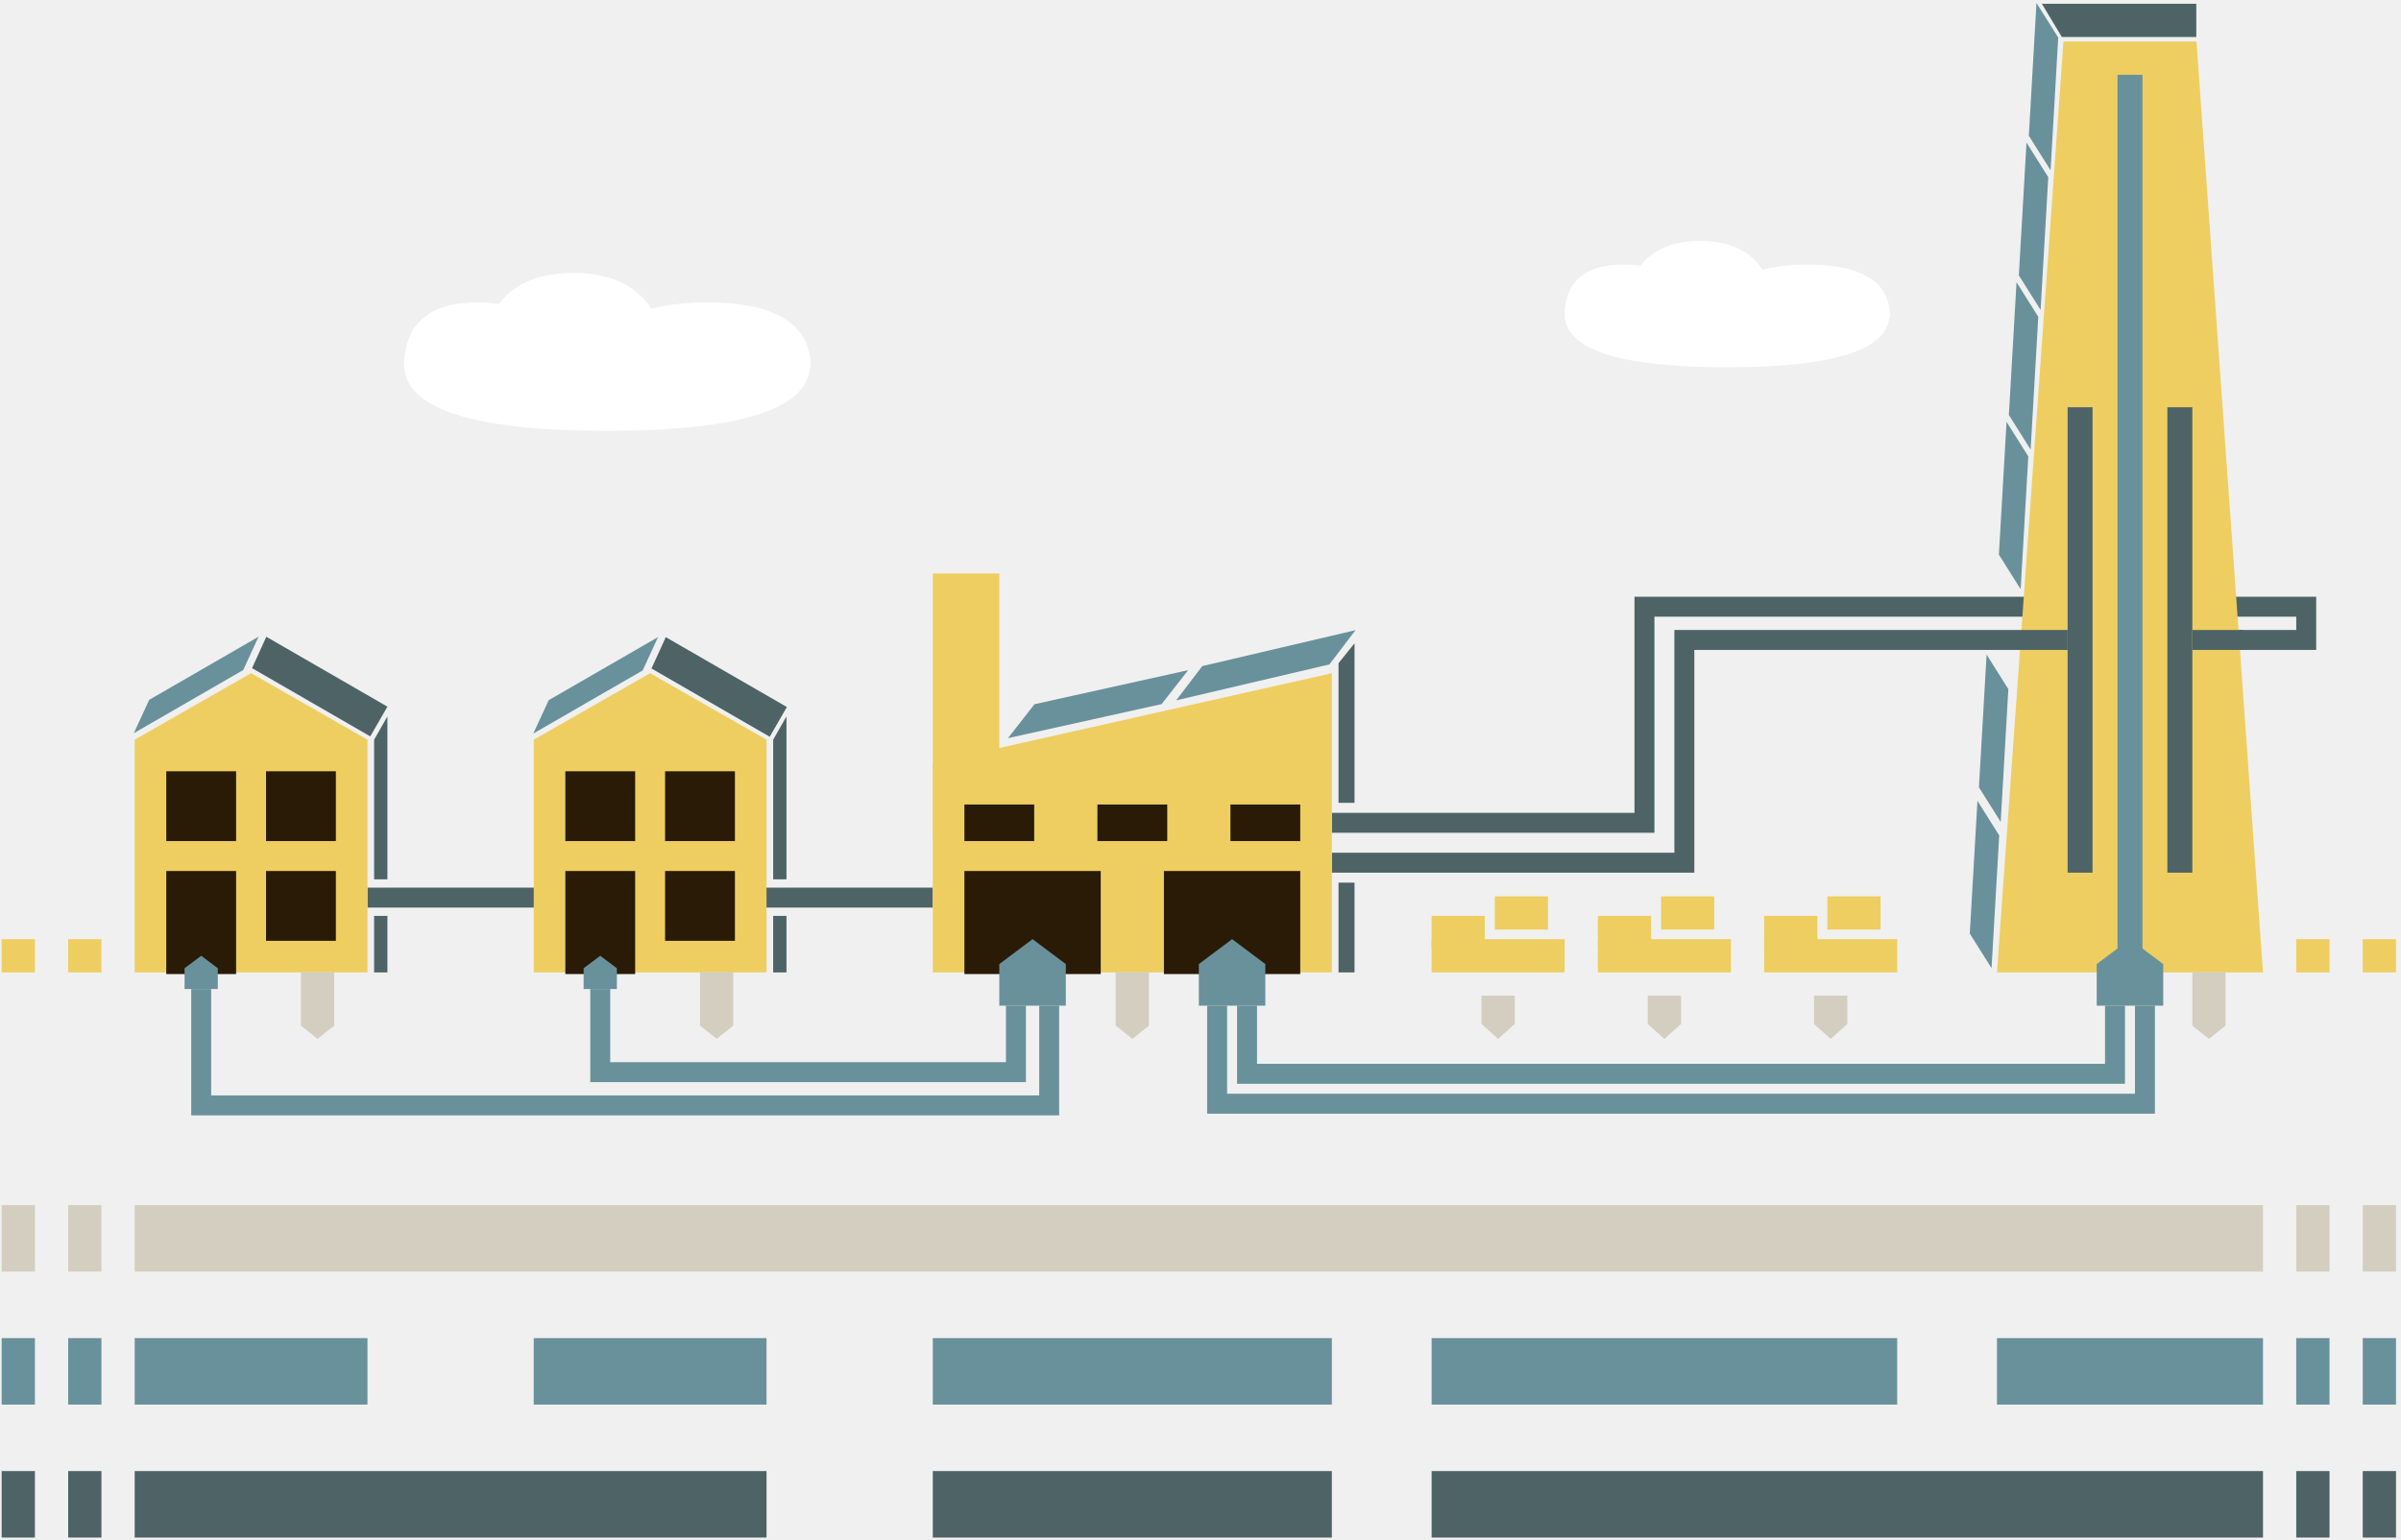
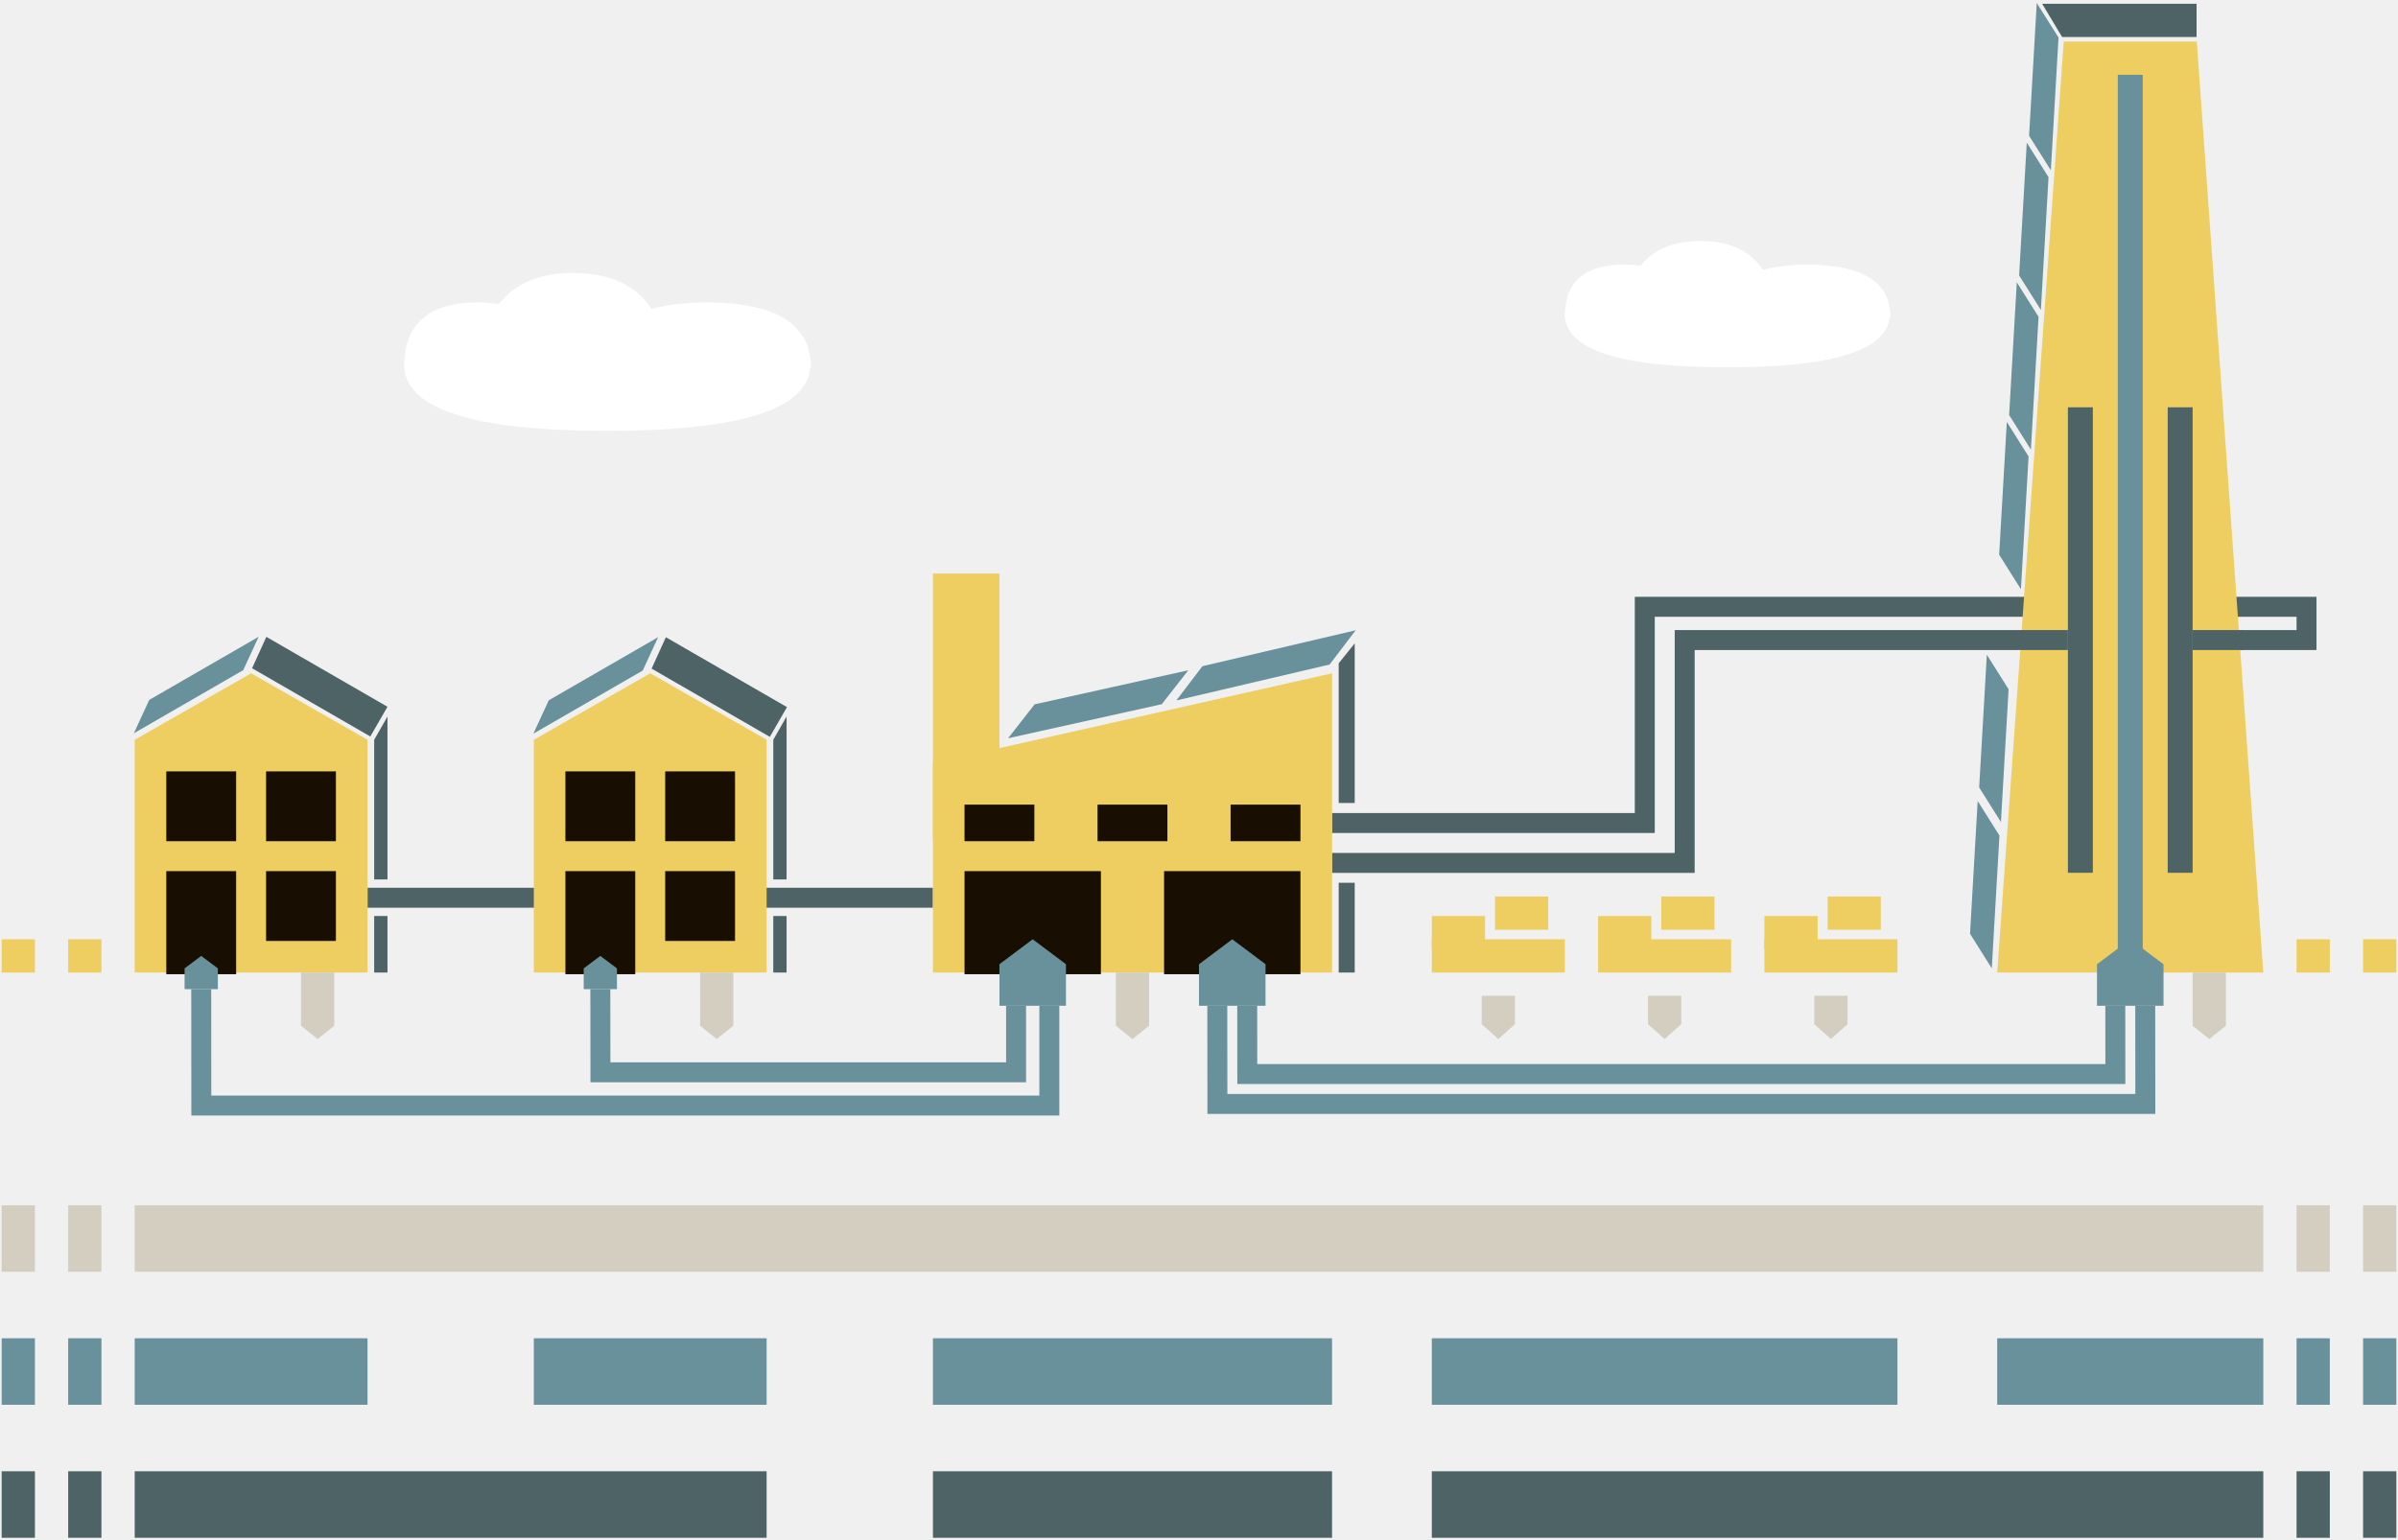
- <svg xmlns="http://www.w3.org/2000/svg" host="65bd71144e" version="1.1" width="722px" height="463px" viewBox="-0.5 -0.5 722 463" content="&lt;mxfile&gt;&lt;diagram id=&quot;NhqJ_ardOWNHqCwG6pmV&quot; name=&quot;Page-1&quot;&gt;7Z1Lc9s4EoB/jY9m4f04jh1PdqpmqlKVw84cGYuxtZFFlUwn9vz6bUoERQKQDFrgw5JzSFngQ+LXje5GNwBe0OuH58/rdHX/Vz7LFhcEzZ4v6KcLQihB8H/Z8LJtwIxtG+7W89m2Ce0avs7/zarzTOvTfJY9Vm3bpiLPF8V81W68zZfL7LZotaXrdf6rfdr3fDFrNazSu8xp+HqbLtzW/85nxf22VSG0a/9PNr+7r76Z8+rAt/T2x906f1pWX3cBKH7DV0hsDz+k5lbV+Y/36Sz/1WiiNxf0ep3nxfavh+frbFGSbVP7fc/R+mevs2URcgGrrngsXsyjZzMgUX3M18V9fpcv08XNrvVq83xZeQcEn3bn/JnnK2jE0Pi/rCheKrGmT0UOTffFw6I6mj3Pi7+ry8u//yn/TgivPn56bhz79GI+LIv1y9/ND9vLJDefd9dtPpkLH4t1/qMWo6hbrvNFvt48M2U3ggqxuXL2W6k+0LzMl9m25ff5YlHdy+VrAOZP69uKIOWVxqbru6w6jVb6X9JtXFhJ5XOWP2Twm+GEdbZIi/nPth6mlTrf1eftZAp/VGL1i1ip7T1+pounzGilJXNQw9VG3t+/fwHVvt72qpLO1a/7eZF9XaWbh/sFnb0tyu/ApgHy5ub6RuCNjhTwGPkSmi+xQg70iu7jVkVA+Na/Q6x/Zusiez5IsTpKTIetzBCh1edfu04tq6b7Rn/W6HjujI7StUwvwe1eMr1OwtxOIkXsTlJd+iWfw0+p1YIp3FYLRdu32P7Q6qqm+bRuJDhPJGZE8e3/qn1bbqnR9lmd2wLM9KVx2qo84XH/z+eGnfkeyQ/+Sud8jA6eLyk97vy204E/tk+46za1KIN6EpXhFqwAC5X9m5eXXq2y9Ry+Jls327/sGl+3bc+ZiU0O2bpDlo0c7BDhlkywtiVjriFTHkNWNx5lyZCDe8ggITFxwT/NsMAbIzg2S2iN9ZXfvlUas5gvf7TCi52trL/wgOEMMnbG3jSNnSbDGDsh2ppDbZWIZJUYtr6HH7ZKQh08/2irwVwjMaT/taLU9+F/eS8q2dm/MWG5Z3nYv9nnx/Y/Itz/ZM/A8mqWP31bGLfR1qk3xtNeHxPBr9QjdcMOuY6FeBxLDL9iVDCE60O6fEoXfyxXT0VkiMZRy56AeoYc2Ec0xpjDjDzPcaynxhvqcfw69k5WoO0NypZF+i1bXNXZJQutJZkq5eTxIfWRCMC1BVyEWQ4SAzg5R+DYNi1DEqfnSNxWcR0GnMYAHuAcTw+4o+KBxKOoeECYd3rEKX2dOOtLxwMSOydIPMCq9EY8oBhwgsRtHZdhVgXHIK7Pkrgcj7iJis6LuJ1+G5R4v+E4fZW4d7xpiaFOBUeALaQoy9VN3tzFLRPuiVRkBOAyYJw/OvA6XxkDuMA2cBxKHLMYxPsNDidIXI9NXDmAB8jfx8zDmwqWqWY1KgF7K1hVMcYUKUv9mS/vzI/blqXdg5ebB3t6WBk6ryWIm5WAoaruku/xUF2r7hJb9Wx79LenovWG1L8KiCXenlB1A4vAVGqPro1ahWaKw+KIGCNwqsfo8m8pNDeqxaRTubhLhTpKnc9MbWnW+YxWj1znw9bsLCoOzzMxFeI95x9d5zNV+vPp7MyWwICdXQVklE+LtrbUF3MHNu5phKbOMptM7DHxgAUT1e8QbarE2YjEzzJ/7xAfsGKizjJ/71iVAauCapwIeRftytGi3beE6Xul3YyQjfgGiJDdENjKk1N7OkromJjaszztFEykWZ7EKtBS/krMzvih84+O2Q2v84kiCR4vjDRzls+HtrA76IAjJN1/0B6C8xO7vrmOtIzBnvPtcZ3CV/uOgrP/iHxonLbR9+D0mYIoNPuPtoemaWc+h6TZfyQ9NE1JR8TZ/zSXwXHy8XBiNA3TGdOxW56IBU4Xj4NzGrYzalSKxuQ5DesZtQxHXufpXUYSB+g07GfUQN5eQOsB6l1BG4Vn/5MAQ3jWK3Yi8GQBAyNfJB9jGIrNTU6IJ7cTK4Py7H8B0+A8R9VPMgmeUUvFMsAh9TV0x7j/5UdDT7CzA1DPfF2se+M5jYA+Jk8nYvIB7S1iwtMIQWMCdXq8b0Y57w3oCYagARa0N5zTiEDjTl4aD6e5yQl1d1s7feazN5zTiD+jWs8xcZ5e+GmnP4ft7dOIPqPypGPynEZhM2Z3d/Rz0P5+etG8o5+D8pxGfj5mOsSuFHuyIX1NGsFkGmOjqNnPMXFOY2QUE6dTKx6U5zSGRlF52sXiIXkaWQ41SWy3r1gg6ZhleWxrLhnQT9GBFyyNSprYOj0o6Q5bFb570lTyEUn3uoXhxEgLrZJRYQcEuuXCi1X4s9bv5Ei/mTuggwy4tZwCe3Yg1TIxq3uaDGJsM4C77C4eomKNOct674xlD89aFh2C0EQRJYEgZohQ1N6F/RKrRCkpkcIYayqF2TSxqVgiQVQLRImEoEFLqlzIwF5oyRTTjCNNjRyOY97lnRTdmF/2DF0nGiumCFdKCc7N1jcGOkkUBUZMKKIFPKdymfOEK4GV0IRTgbDQLnPKE1buWqU4lQhLYxOPYx4Q5k6UOZEJ40QzUHatNJft7Z4vdSIZ9ACtmBSgxNJBTkTChaSCISkpSE96TAn0BI4ownAbXL7QJwJx1iUQnhZxwRLNsdKgnYIQZSk5RmA2sFIIYAvQd1Odb2u5hKsZJkhyXp7pMuf2bWIwDwiJ+/ZoWGDLo+nENLWK0SShxIclBgcyDa/GOsdEHINWUEVANRjWQsr2Zi+XhCYCaUE5WDQNohDC7e+gWEwJxTg4R8SwJ3Qo4WOCFQdLDP1DGkEcB73LlgZ9dvju1DHoopZcg+eSQJeYGUyGOk24zyO1JqskTJWBBkWcUaGRJ5ZgLIEwA2J8ITGRtes7DnqXodm0oFOWgJJLwE55CcR6j8ElCAWDSxMQ22mutfTYWUoTsLCV5zNP3rImEnwfOE5BJRGc4ijIu4zRpoVc4QRCL84EQhDtMsod4pxqxfFmmTerzWhbz+FKyZgQSBEhzUbNTejCug2NAb3DOAUgpYtFtsjv1unDRftNSK1jR7wNae9QWpf2G+JjBArNkZKWgOkYyzix5oll0qBTJcw1Y0wmCHskmpgxy1FC5B1CwlGFiJElNiUSOYLghMnO799m0zcFTSZR+lzIewY+xNUSV9uFmQXjA4mrQ/z1Ia6NuNo5ozrPPZC8OoRuH/LayMvKlUp38NOnvDrEfR/yKuWFnU10fbsF9SmyDu8u+xDZRmTW5rJs2C7WITPe6Z1ohzdX2Y66tpJwN9AaYPKxxDCqats2CM89STMPeiYSFmWE1YH9tPpKOWwdoa9QhhNEOFEwnJZacOs1wBTGXJppjISCLoN8vkomlGqh4TgMyQnx7CWuEgJnMEJhNM1RlCxdh0LIxMRMg6vUUcWsccIUK5ejSSIlaWe34TgcVVQqpGm5D4AnhBxDzCEvXolvSUe2o8wkrGrhuCaUJaae0zKiMdIboq83eoYyD80t9cpcu2laP3MzMfY45h2C8ogRg2hQH2OCeFk9NIsu6/fU0wT7QgZvmY2RBMWo8or3EjVMMS9rTX4qc7LgKXb/3Fp+v/lZMYrTGL0zYVpWTBvcLbH4Cvz99irZIVHeiycJHXtGFYPJN9djT48n8TCPUdOTHeYSn4zrtoHXc+gOA8cx/LYkZ6jhRI6o4R2qAyej4TbwQTV8Gss8e931yoPTO90oxpyunt/6N4ldrwbleXrLPJ1drwbl2WUmfcylG5RR6JhMUYR4OZcvEHzUvYOVvYzDHbp4V9zFSFyHvKVueEX2TKR1EB/g2Z73US5D8I1C+tLlkHeBvTOknI6MNCDgfW9Ix9bSgd+hFtniHqnOY1rcsdaDTgH8cK4OPq7zvGgc+wyw7v/KZ1l5xv8B&lt;/diagram&gt;&lt;/mxfile&gt;" style="background-color: rgb(42, 27, 6);">
+ <svg xmlns="http://www.w3.org/2000/svg" host="65bd71144e" version="1.1" width="721px" height="463px" viewBox="-0.5 -0.5 721 463" content="&lt;mxfile&gt;&lt;diagram id=&quot;NhqJ_ardOWNHqCwG6pmV&quot; name=&quot;Page-1&quot;&gt;7Z1Lc9s4EoB/jY9m4f04rh1Pdqt2qlI1h505MhFjayKLKplO7Pn12xQJigQgGYzAh6XkkLLAh8SvG92NbgC8orePLx+36ebh93yRra4IWrxc0Q9XhHDJ4f+y4bVqoAhVDffb5aJqajX8sfwnqxqxaX1eLrKnuq1qKvJ8VSw33cYv+XqdfSk6bel2m//onvY1Xy06DZv0PnMa/viSrtzW/y0XxUPVqsxTlO3/zpb3D/U3c14f+Jx++Xa/zZ/X9dddEYoV+opIdfgxNbeqz396SBf5j1YTvbuit9s8L6q/Hl9us1VJtkvttwNHm5+9zdZFyAWsvuKpeDWPni2ARP0x3xYP+X2+Tld3+9ab3fNl5R0QfNqf898830Ajhsa/s6J4rcWaPhc5ND0Uj6v6aPayLP6sLy///qv8OyG8/vjhpXXsw6v5sC62r3+2P1SXSW4+76/bfTIXPhXb/FsjRtG03OarfLt7ZsruBBVid+XiX6X6QPM6X2dVy2/L1aq+l8vXAMyft19qgrRW/iLd3mf1aZRVbSXd1oW1VD5m+WMGvxlO2GartFh+7+phWqvzfXPeXqbwRy1Wv4iVqu7xPV09Z0YrLZmDGm528v769ROo9m3Vq0o6Nz8elkX2xybdPdwP6OxdUX4FNi2Qd3e3dwLvdKSAx8jX0HwNPcCBXtN9qlQEhG/9O8b6e7YtspejFOujxHTY2gyBHao+/9h3alk3PbT6s0anc2d0kq5legnu9pL5dRLmdhIpYneS+tJP+RJ+SqMWTOGuWijavUX1Q+ur2ubTupHgPJGYEcWr/1X3ttxSo+pZndsCzPS1ddqmPOHp8M/nhp35ntrbHvqVzvkYHT1fUnra+V2nA39UT7jvNo0og3oSleEWrAALlf2Tl5febLLtEr4m27bbP+0b37ZtL5mJTY7ZumOWjRztEOGWTLCuJWOuIVMeQ9Y0nmTJkIN7zCAhMXHBX+2wwBsjODZLaI31jd++1RqzWq6/dcKLva1svvCI4QwydsbetI2dJuMYOyG6mkNtlYhklRi2vocft0pCHT3/ZKvBXCMxpv+1otT34X/5ICrZ278xYblnedy/2efH9j8i3P9kL8DyZpE/f14Zt9HVqZ+Mp70+JoJfocSKkJHrWIjHscTwK0YFQ7g+puvndPWf9ea5iAzROGo5EFDPkAP7iMYYc5iR5yWO9dR0Qz2O38beywp0vUHZsko/Z6ubJrtkobUkU6ecPD6kORIBuLaAizDLQWIAJ5cIHNumZUzi9BKJ2yquw4DTGMADnOP5AXdUPJB4FBUPCPPOjzilbxNnQ+l4QGLnDIkHWJXBiAcUA86QuK3jMsyq4BjE9UUSl9MRN1HRZRG302+jEh82HKdvEveONy0xNKngCLCFFGW5us2bu7hlwj2RiowAXAaM8ycH3uQrYwAX2AaOQ4ljFoP4sMHhDInrqYkrB/AI+fuYeXhTwTLVrFYl4GAFqy7GmCJlqT/L9b35cVVZ2j14vXuw58eNofNWgrhdCRir6i75AQ/Vt+ousVXPtkd/BypaP5H6VwGxxM8nVN3AIjCVOqBro1ahmeKwOCLGCJzqKbr8zxSaW9Vi0qtc3KdCHaXOZ6a2tOt8RqsnrvNha3YWFcfnmZgK8YHzT67zmSr95XR2ZktgxM6uAjLK50VbW+qLuQMbDzRCUxeZTSb2mHjEgokadog2V+JsQuIXmb93iI9YMVEXmb93rMqIVUE1TYS8j3blZNHuz4TpB6XdjpCN+EaIkN0Q2MqTU3s6SuiYmNqzPO0UTKRZnsQq0FL+RszO+LHzT47ZDa/LiSIJni6MNHOWL4e2sDvoiCMkPXzQHoLzA7u9u420jMGe8+1xncJX+46Cc/iIfGycttH34PSZgig0h4+2x6ZpZz7HpDl8JD02TUknxDn8NJfRcfLpcGI0D9MZ07FbnogFThePg3MetjNqVIqm5DkP6xm1DEfe5uldRhIH6DzsZ9RA3l5A6wHqXUEbhefwkwBDeDYrdiLwZAEDI18kH2MYis1NzogntxMro/IcfgHT6Dwn1U8yC55RS8UywCENNXTHePjlR2NPsLMDUM98XawH4zmPgD4mTydi8gEdLGLC8whBYwJ1erxvRjkfDOgZhqABFnQwnPOIQONOXpoOp7nJGXV3Wzt95nMwnPOIP6Nazylxnl/4aac/x+3t84g+o/KkU/KcR2EzZnd39HPU/n5+0byjn6PynEd+PmY6xK4Ue7IhQ00awWQeY6Oo2c8pcc5jZBQTp1MrHpXnPIZGUXnaxeIxeRpZjjVJbL+vWCDpmGV5bGsuGdFP0ZEXLE1Kmtg6PSrpHlsVvnvSVPIJSQ+6heHMSAutkklhBwS65cKLTfizNu/kSD+bO6CjDLi1nAJ7diDVMjGre9oMYmwzgPvsLh6iYq05y/rgjGUPz0YWPYLQRBElgSBmiFDU3YX9GqtEKSmRwhhrKoXZNLGtWCJBVAtEiYSgQUuqXMjAXmjJFNOMI02NHE5j3uedFP2YXw8MXScaK6YIV0oJzs3WNwY6SRQFRkwoogU8p3KZ84QrgZXQhFOBsNAuc8oTVu5apTiVCEtjE09jHhDmzpQ5kQnjRDNQdq00l93tnq91Ihn0AK2YFKDE0kFORMKFpIIhKSlIT3pMCfQEjijCcBtcvtAnAnHWJxCeF3HBEs2x0qCdghBlKTlGYDawUghgC9B3U53varmEqxkmSHJenuky5/ZtYjAPCImH9mhYYMuj6cQ0dYrRJKHEhyUGBzIPr8Z6x0Qcg1ZQRUA1GNZCyu5mL9eEJgJpQTlYNA2iEMLt76BYTAnFODhHxLAndCjhY4IVB0sM/UMaQZwGvc+WBkN2+P7UMeiillyD55JAl5gZTIY6TbjPI3UmqyRMlYEGRZxRoZEnlmAsgTADYnwhMZGN6zsNep+h2bygU5aAkkvATnkJxHqPwTUIBYNLExDbaa619NhZShOwsLXnM0/esSYSfB84TkElEZziKMj7jNHmhVzhBEIvzgRCEO0yyh3inGrF8W6ZN2vMaFfP4UrJmBBIESHNRs1t6MK6DY0Bvcc4BSClq1W2yu+36eNV901InWMnvA3p4FBal/Yb4mMECs2RkpaA6RTLOLHmiWXSoFMlzDVjTCYIeySamDHLSULkPULCSYWIkSU2JRI5geCEyc4f3mbTNwVNJlH6XMh7Bn6JqyOurgszC8ZHEleP+OuXuHbi6uaMmjz3SPLqEbr9ktdOXlauVLqDnyHl1SPu+yWvUl7Y2UTXt1vQkCLr8e6yXyLbiczaXJaN28V6ZMZ7vRPt+OYq1airkoS76fEIk48lhlFV17ZBeO5JmnnQM5GwKCOsHuzn1VfKYesEfYUynCDCiYLhtNSCW68BpjDm0kxjJBR0GeTzVTKhVAsNx2FITohnL3GVEDiDEQqjaY6iZOl6FEJmJmYaXKWOKmaNE6ZYuRxNEilJN7sNx+GoolIhTct9ADwh5BRiDnnxSnxLOrEdZSZh1QjHNaEsMfWcjhGNkd4QQ73RM5R5aG5pUObaTdP6mZuJsacx7xGUR4wYRIv6FBPEy+qhWXTZvKeeJtgXMnjLbIwkKEaVV7yXqGGOeVlr8lOZkwVPsf/n1vKHzc+KSZzG5J0J07Ji2uJuicVX4B+2V8keifJBPEno2DOqGEy+uRl7ejyJh3mMmp7sMZf4bFy3DbyZQ3ccOI7htyW5QA0nckIN71EdOBsNt4GPquHzWOY56K5XHpze6UYx5nQN/Na/Wex6NSrP81vm6ex6NSrPPjPpYy7doIxCx2SKIsTLuXyB4KPuHazsZRzu0MW74i5G4jrkLXXvTJGZedNFk1TZF1jG0OWQd4G9M6ScTow0IOB9b0in1tKR36E2J4vL6ZQWd6r1oHMAP56rg4/bPC9axz4CrIff80VWnvF/&lt;/diagram&gt;&lt;/mxfile&gt;" style="background-color: rgb(24, 15, 2);">
  <defs />
  <g>
    <path d="M 110 269.5 L 280 269.5" fill="none" stroke="#4e6366" stroke-width="6" stroke-miterlimit="10" pointer-events="stroke" />
    <path d="M 160 202 L 230 202 L 230 272 L 195 292 L 160 272 Z" fill="#eece61" stroke="none" transform="rotate(-180,195,247)" pointer-events="all" />
-     <path d="M 400 247 L 494 247 L 494 182 L 693 182 L 693 192 L 658.75 192" fill="none" stroke="#4e6366" stroke-width="6" stroke-miterlimit="10" pointer-events="stroke" />
+     <path d="M 400 247.03 L 494.03 247.03 L 494.03 182 L 693 182 L 693 192 L 658.75 192" fill="none" stroke="#4e6366" stroke-width="6" stroke-miterlimit="10" pointer-events="stroke" />
    <path d="M 600 292 L 620 12 L 660 12 L 680 292 Z" fill="#eece61" stroke="none" pointer-events="all" />
-     <path d="M 374.5 302 L 374.5 322.5 L 635.5 322.5 L 635.5 302 M 644.5 302 L 644.5 331.5 L 365.5 331.5 L 365.5 302 M 644.5 302" fill="none" stroke="#69919b" stroke-width="6" stroke-miterlimit="1.42" pointer-events="all" />
-     <path d="M 400 259 L 506 259 L 506 192 L 621.25 192" fill="none" stroke="#4e6366" stroke-width="6" stroke-miterlimit="10" pointer-events="stroke" />
+     <path d="M 374.5 301.99 L 374.52 322.53 L 635.52 322.53 L 635.5 302.01 M 644.5 301.99 L 644.53 331.53 L 365.53 331.53 L 365.5 302.01 M 644.5 301.99" fill="none" stroke="#69919b" stroke-width="6" stroke-miterlimit="1.42" pointer-events="all" />
+     <path d="M 400 259.03 L 506.03 259.03 L 506.03 192 L 621.25 192" fill="none" stroke="#4e6366" stroke-width="6" stroke-miterlimit="10" pointer-events="stroke" />
    <rect x="280" y="172" width="20" height="80" fill="#eece61" stroke="none" pointer-events="all" />
    <rect x="282" y="174" width="16" height="76" fill="#eece61" stroke="none" pointer-events="all" />
    <path d="M 280 292 L 280 229 L 400 202 L 400 292 Z" fill="#eece61" stroke="none" pointer-events="all" />
    <path d="M 40 202 L 110 202 L 110 272 L 75 292 L 40 272 Z" fill="#eece61" stroke="none" transform="rotate(-180,75,247)" pointer-events="all" />
-     <rect x="50" y="232" width="20" height="20" fill="#2a1b06" stroke="#2a1b06" pointer-events="all" />
-     <rect x="80" y="232" width="20" height="20" fill="#2a1b06" stroke="#2a1b06" pointer-events="all" />
-     <rect x="50" y="262" width="20" height="30" fill="#2a1b06" stroke="#2a1b06" pointer-events="all" />
-     <rect x="80" y="262" width="20" height="20" fill="#2a1b06" stroke="#2a1b06" pointer-events="all" />
-     <rect x="290" y="262" width="40" height="30" fill="#2a1b06" stroke="#2a1b06" pointer-events="all" />
-     <rect x="350" y="262" width="40" height="30" fill="#2a1b06" stroke="#2a1b06" pointer-events="all" />
-     <rect x="290" y="242" width="20" height="10" fill="#2a1b06" stroke="#2a1b06" pointer-events="all" />
-     <rect x="330" y="242" width="20" height="10" fill="#2a1b06" stroke="#2a1b06" pointer-events="all" />
-     <rect x="370" y="242" width="20" height="10" fill="#2a1b06" stroke="#2a1b06" pointer-events="all" />
+     <rect x="50" y="232" width="20" height="20" fill="#180f02" stroke="#180f02" pointer-events="all" />
+     <rect x="80" y="232" width="20" height="20" fill="#180f02" stroke="#180f02" pointer-events="all" />
+     <rect x="50" y="262" width="20" height="30" fill="#180f02" stroke="#180f02" pointer-events="all" />
+     <rect x="80" y="262" width="20" height="20" fill="#180f02" stroke="#180f02" pointer-events="all" />
+     <rect x="290" y="262" width="40" height="30" fill="#180f02" stroke="#180f02" pointer-events="all" />
+     <rect x="350" y="262" width="40" height="30" fill="#180f02" stroke="#180f02" pointer-events="all" />
+     <rect x="290" y="242" width="20" height="10" fill="#180f02" stroke="#180f02" pointer-events="all" />
+     <rect x="330" y="242" width="20" height="10" fill="#180f02" stroke="#180f02" pointer-events="all" />
+     <rect x="370" y="242" width="20" height="10" fill="#180f02" stroke="#180f02" pointer-events="all" />
    <rect x="636.25" y="22" width="7.5" height="270" fill="#69919b" stroke="none" pointer-events="all" />
    <rect x="621.25" y="122" width="7.5" height="140" fill="#4e6366" stroke="none" pointer-events="all" />
    <rect x="651.25" y="122" width="7.5" height="140" fill="#4e6366" stroke="none" pointer-events="all" />
    <path d="M 658.75 192 L 674 192" fill="none" stroke="#4e6366" stroke-width="6" stroke-miterlimit="10" pointer-events="stroke" />
    <path d="M 300 282 L 320 282 L 320 294.5 L 310 302 L 300 294.5 Z" fill="#69919b" stroke="none" transform="rotate(-180,310,292)" pointer-events="all" />
-     <path d="M 60 297 L 60 332 L 315 332 L 315 302" fill="none" stroke="#69919b" stroke-width="6" stroke-miterlimit="10" pointer-events="stroke" />
+     <path d="M 60 297 L 60.03 332 L 315 332 L 315 302" fill="none" stroke="#69919b" stroke-width="6" stroke-miterlimit="10" pointer-events="stroke" />
    <path d="M 360 282 L 380 282 L 380 294.5 L 370 302 L 360 294.5 Z" fill="#69919b" stroke="none" transform="rotate(-180,370,292)" pointer-events="all" />
    <path d="M 55 287 L 65 287 L 65 293.25 L 60 297 L 55 293.25 Z" fill="#69919b" stroke="none" transform="rotate(-180,60,292)" pointer-events="all" />
-     <rect x="170" y="232" width="20" height="20" fill="#2a1b06" stroke="#2a1b06" pointer-events="all" />
-     <rect x="200" y="232" width="20" height="20" fill="#2a1b06" stroke="#2a1b06" pointer-events="all" />
-     <rect x="200" y="262" width="20" height="20" fill="#2a1b06" stroke="#2a1b06" pointer-events="all" />
-     <rect x="170" y="262" width="20" height="30" fill="#2a1b06" stroke="#2a1b06" pointer-events="all" />
-     <path d="M 180 297 L 180 322 L 305 322 L 305 302" fill="none" stroke="#69919b" stroke-width="6" stroke-miterlimit="10" pointer-events="stroke" />
+     <rect x="170" y="232" width="20" height="20" fill="#180f02" stroke="#180f02" pointer-events="all" />
+     <rect x="200" y="232" width="20" height="20" fill="#180f02" stroke="#180f02" pointer-events="all" />
+     <rect x="200" y="262" width="20" height="20" fill="#180f02" stroke="#180f02" pointer-events="all" />
+     <rect x="170" y="262" width="20" height="30" fill="#180f02" stroke="#180f02" pointer-events="all" />
+     <path d="M 180 297 L 180.03 322 L 305 322 L 305 302" fill="none" stroke="#69919b" stroke-width="6" stroke-miterlimit="10" pointer-events="stroke" />
    <path d="M 175 287 L 185 287 L 185 293.25 L 180 297 L 175 293.25 Z" fill="#69919b" stroke="none" transform="rotate(-180,180,292)" pointer-events="all" />
    <path d="M 630 282 L 650 282 L 650 294.5 L 640 302 L 630 294.5 Z" fill="#69919b" stroke="none" transform="rotate(-180,640,292)" pointer-events="all" />
    <rect x="40" y="362" width="640" height="20" fill="#d4cec0" stroke="none" pointer-events="all" />
    <rect x="20" y="362" width="10" height="20" fill="#d4cec0" stroke="none" pointer-events="all" />
    <rect x="0" y="362" width="10" height="20" fill="#d4cec0" stroke="none" pointer-events="all" />
    <rect x="690" y="362" width="10" height="20" fill="#d4cec0" stroke="none" pointer-events="all" />
    <rect x="710" y="362" width="10" height="20" fill="#d4cec0" stroke="none" pointer-events="all" />
    <rect x="40" y="402" width="70" height="20" fill="#69919b" stroke="none" pointer-events="all" />
    <rect x="160" y="402" width="70" height="20" fill="#69919b" stroke="none" pointer-events="all" />
    <rect x="280" y="402" width="120" height="20" fill="#69919b" stroke="none" pointer-events="all" />
    <rect x="600" y="402" width="80" height="20" fill="#69919b" stroke="none" pointer-events="all" />
    <rect x="430" y="282" width="40" height="10" fill="#eece61" stroke="none" pointer-events="all" />
    <rect x="480" y="282" width="40" height="10" fill="#eece61" stroke="none" pointer-events="all" />
    <rect x="530" y="282" width="40" height="10" fill="#eece61" stroke="none" pointer-events="all" />
    <rect x="430" y="402" width="140" height="20" fill="#69919b" stroke="none" pointer-events="all" />
    <rect x="40" y="442" width="190" height="20" fill="#4e6366" stroke="none" pointer-events="all" />
    <rect x="280" y="442" width="120" height="20" fill="#4e6366" stroke="none" pointer-events="all" />
    <rect x="430" y="442" width="250" height="20" fill="#4e6366" stroke="none" pointer-events="all" />
    <rect x="20" y="402" width="10" height="20" fill="#69919b" stroke="none" pointer-events="all" />
    <rect x="0" y="402" width="10" height="20" fill="#69919b" stroke="none" pointer-events="all" />
    <rect x="20" y="442" width="10" height="20" fill="#4e6366" stroke="none" pointer-events="all" />
    <rect x="0" y="442" width="10" height="20" fill="#4e6366" stroke="none" pointer-events="all" />
    <rect x="710" y="402" width="10" height="20" fill="#69919b" stroke="none" pointer-events="all" />
    <rect x="690" y="402" width="10" height="20" fill="#69919b" stroke="none" pointer-events="all" />
    <rect x="710" y="442" width="10" height="20" fill="#4e6366" stroke="none" pointer-events="all" />
    <rect x="690" y="442" width="10" height="20" fill="#4e6366" stroke="none" pointer-events="all" />
    <rect x="20" y="282" width="10" height="10" fill="#eece61" stroke="none" pointer-events="all" />
    <rect x="0" y="282" width="10" height="10" fill="#eece61" stroke="none" pointer-events="all" />
    <rect x="690" y="282" width="10" height="10" fill="#eece61" stroke="none" pointer-events="all" />
    <rect x="710" y="282" width="10" height="10" fill="#eece61" stroke="none" pointer-events="all" />
    <path d="M 90 292 L 100 292 L 100 308 L 95 312 L 90 308 Z" fill="#d4cec0" stroke="none" pointer-events="all" />
    <path d="M 210 292 L 220 292 L 220 308 L 215 312 L 210 308 Z" fill="#d4cec0" stroke="none" pointer-events="all" />
    <path d="M 335 292 L 345 292 L 345 308 L 340 312 L 335 308 Z" fill="#d4cec0" stroke="none" pointer-events="all" />
    <path d="M 658.75 292 L 668.75 292 L 668.75 308 L 663.75 312 L 658.75 308 Z" fill="#d4cec0" stroke="none" pointer-events="all" />
-     <path d="M 510.83 53.11 Q 526.87 53.11 526.87 101.96 Q 526.87 150.81 510.83 150.81 Z" fill="#ffffff" stroke="none" transform="rotate(90,518.85,101.96)" pointer-events="all" />
-     <path d="M 479.92 69.17 Q 495.5 69.17 495.5 86.88 Q 495.5 104.59 479.92 104.59 Z" fill="#ffffff" stroke="none" transform="rotate(-90,487.71,86.88)" pointer-events="all" />
-     <path d="M 497.45 62.26 Q 524.02 62.26 524.02 85.28 Q 524.02 108.31 497.45 108.31 Z" fill="#ffffff" stroke="none" transform="rotate(-90,510.74,85.28)" pointer-events="all" />
-     <path d="M 534.95 61.97 Q 550.74 61.97 550.74 86.98 Q 550.74 112 534.95 112 Z" fill="#ffffff" stroke="none" transform="rotate(-90,542.85,86.98)" pointer-events="all" />
-     <path d="M 172.03 58 Q 192.08 58 192.08 119.06 Q 192.08 180.12 172.03 180.12 Z" fill="#ffffff" stroke="none" transform="rotate(90,182.06,119.06)" pointer-events="all" />
-     <path d="M 133.4 78.07 Q 152.88 78.07 152.88 100.21 Q 152.88 122.35 133.4 122.35 Z" fill="#ffffff" stroke="none" transform="rotate(-90,143.14,100.21)" pointer-events="all" />
-     <path d="M 155.31 69.43 Q 188.52 69.43 188.52 98.21 Q 188.52 127 155.31 127 Z" fill="#ffffff" stroke="none" transform="rotate(-90,171.92,98.21)" pointer-events="all" />
-     <path d="M 202.19 69.07 Q 221.93 69.07 221.93 100.34 Q 221.93 131.61 202.19 131.61 Z" fill="#ffffff" stroke="none" transform="rotate(-90,212.06,100.34)" pointer-events="all" />
-     <path d="M 155.12 208.83 L 164.15 202.45 L 202.13 202.45 L 193.1 208.83 Z" fill="#69919b" stroke="none" transform="rotate(-30,178.63,205.64)" pointer-events="all" />
-     <path d="M 589 29.13 L 599 22 L 639 22 L 629 29.13 Z" fill="#69919b" stroke="none" transform="rotate(-86.7,614,25.56)" pointer-events="all" />
-     <path d="M 586 71.13 L 596 64 L 636 64 L 626 71.13 Z" fill="#69919b" stroke="none" transform="rotate(-86.7,611,67.56)" pointer-events="all" />
-     <path d="M 583 113.13 L 593 106 L 633 106 L 623 113.13 Z" fill="#69919b" stroke="none" transform="rotate(-86.7,608,109.56)" pointer-events="all" />
-     <path d="M 580 155.13 L 590 148 L 630 148 L 620 155.13 Z" fill="#69919b" stroke="none" transform="rotate(-86.7,605,151.56)" pointer-events="all" />
-     <path d="M 571.25 269.13 L 581.25 262 L 621.25 262 L 611.25 269.13 Z" fill="#69919b" stroke="none" transform="rotate(-86.7,596.25,265.56)" pointer-events="all" />
-     <path d="M 574 225.13 L 584 218 L 624 218 L 614 225.13 Z" fill="#69919b" stroke="none" transform="rotate(-86.7,599,221.56)" pointer-events="all" />
-     <path d="M 631.73 28.84 L 631.73 -11.59 L 641.73 -17.59 L 641.73 28.84 Z" fill="#4e6366" stroke="none" transform="rotate(-90,636.73,5.63)" pointer-events="all" />
-     <path d="M 301.03 215.43 L 311.03 207.19 L 358.36 207.19 L 348.36 215.43 Z" fill="#69919b" stroke="none" transform="rotate(-12.5,329.7,211.31)" pointer-events="all" />
-     <path d="M 351.48 203.73 L 361.48 195.49 L 408.82 195.49 L 398.82 203.73 Z" fill="#69919b" stroke="none" transform="rotate(-13.2,380.15,199.61)" pointer-events="all" />
-     <path d="M 402 241 L 402 199 L 406.82 193 L 406.82 241 Z" fill="#4e6366" stroke="none" pointer-events="all" />
-     <path d="M 402 292 L 402 265 L 406.82 265 L 406.82 292 Z" fill="#4e6366" stroke="none" pointer-events="all" />
-     <path d="M 210.17 227.16 L 210.17 186.11 L 220.49 185.11 L 220.49 227.16 Z" fill="#4e6366" stroke="none" transform="rotate(-60,215.33,206.13)" pointer-events="all" />
-     <path d="M 35 208.72 L 44.03 202.34 L 82.01 202.34 L 72.98 208.72 Z" fill="#69919b" stroke="none" transform="rotate(-30,58.5,205.53)" pointer-events="all" />
-     <path d="M 90.05 227.05 L 90.05 186 L 100.37 185 L 100.37 227.05 Z" fill="#4e6366" stroke="none" transform="rotate(-60,95.21,206.02)" pointer-events="all" />
-     <path d="M 112 264 L 112 222 L 116 215 L 116 264 Z" fill="#4e6366" stroke="none" pointer-events="all" />
-     <path d="M 112 292 L 112 275 L 116 275 L 116 292 Z" fill="#4e6366" stroke="none" pointer-events="all" />
-     <path d="M 232 264 L 232 222 L 236 215 L 236 264 Z" fill="#4e6366" stroke="none" pointer-events="all" />
-     <path d="M 232 292 L 232 275 L 236 275 L 236 292 Z" fill="#4e6366" stroke="none" pointer-events="all" />
-     <rect x="430" y="275" width="16" height="10" fill="#eece61" stroke="none" pointer-events="all" />
-     <rect x="480" y="275" width="16" height="10" fill="#eece61" stroke="none" pointer-events="all" />
-     <rect x="530" y="275" width="16" height="10" fill="#eece61" stroke="none" pointer-events="all" />
-     <path d="M 445 299 L 455 299 L 455 307.53 L 450 312 L 445 307.53 Z" fill="#d4cec0" stroke="none" pointer-events="all" />
-     <rect x="449" y="269.13" width="16" height="10" fill="#eece61" stroke="none" pointer-events="all" />
-     <rect x="499" y="269.13" width="16" height="10" fill="#eece61" stroke="none" pointer-events="all" />
-     <rect x="549" y="269.13" width="16" height="10" fill="#eece61" stroke="none" pointer-events="all" />
-     <path d="M 495 299 L 505 299 L 505 307.53 L 500 312 L 495 307.53 Z" fill="#d4cec0" stroke="none" pointer-events="all" />
-     <path d="M 545 299 L 555 299 L 555 307.53 L 550 312 L 545 307.53 Z" fill="#d4cec0" stroke="none" pointer-events="all" />
+     <path d="M 510.83 53.11 Q 526.87 53.11 526.87 101.96 Q 526.87 150.81 510.83 150.81 Z" fill="rgb(255, 255, 255)" stroke="none" transform="rotate(90,518.85,101.96)" pointer-events="none" />
+     <path d="M 479.92 69.17 Q 495.5 69.17 495.5 86.88 Q 495.5 104.59 479.92 104.59 Z" fill="rgb(255, 255, 255)" stroke="none" transform="rotate(-90,487.71,86.88)" pointer-events="none" />
+     <path d="M 497.45 62.26 Q 524.02 62.26 524.02 85.28 Q 524.02 108.31 497.45 108.31 Z" fill="rgb(255, 255, 255)" stroke="none" transform="rotate(-90,510.74,85.28)" pointer-events="none" />
+     <path d="M 534.95 61.97 Q 550.74 61.97 550.74 86.98 Q 550.74 112 534.95 112 Z" fill="rgb(255, 255, 255)" stroke="none" transform="rotate(-90,542.85,86.98)" pointer-events="none" />
+     <path d="M 172.03 58 Q 192.08 58 192.08 119.06 Q 192.08 180.12 172.03 180.12 Z" fill="rgb(255, 255, 255)" stroke="none" transform="rotate(90,182.06,119.06)" pointer-events="none" />
+     <path d="M 133.4 78.07 Q 152.88 78.07 152.88 100.21 Q 152.88 122.35 133.4 122.35 Z" fill="rgb(255, 255, 255)" stroke="none" transform="rotate(-90,143.14,100.21)" pointer-events="none" />
+     <path d="M 155.31 69.43 Q 188.52 69.43 188.52 98.21 Q 188.52 127 155.31 127 Z" fill="rgb(255, 255, 255)" stroke="none" transform="rotate(-90,171.92,98.21)" pointer-events="none" />
+     <path d="M 202.19 69.07 Q 221.93 69.07 221.93 100.34 Q 221.93 131.61 202.19 131.61 Z" fill="rgb(255, 255, 255)" stroke="none" transform="rotate(-90,212.06,100.34)" pointer-events="none" />
+     <path d="M 155.12 208.83 L 164.15 202.45 L 202.13 202.45 L 193.1 208.83 Z" fill="#69919b" stroke="none" transform="rotate(-30,178.63,205.64)" pointer-events="none" />
+     <path d="M 589 29.13 L 599 22 L 639 22 L 629 29.13 Z" fill="#69919b" stroke="none" transform="rotate(-86.7,614,25.56)" pointer-events="none" />
+     <path d="M 586 71.13 L 596 64 L 636 64 L 626 71.13 Z" fill="#69919b" stroke="none" transform="rotate(-86.7,611,67.56)" pointer-events="none" />
+     <path d="M 583 113.13 L 593 106 L 633 106 L 623 113.13 Z" fill="#69919b" stroke="none" transform="rotate(-86.7,608,109.56)" pointer-events="none" />
+     <path d="M 580 155.13 L 590 148 L 630 148 L 620 155.13 Z" fill="#69919b" stroke="none" transform="rotate(-86.7,605,151.56)" pointer-events="none" />
+     <path d="M 571.25 269.13 L 581.25 262 L 621.25 262 L 611.25 269.13 Z" fill="#69919b" stroke="none" transform="rotate(-86.7,596.25,265.57)" pointer-events="none" />
+     <path d="M 574 225.13 L 584 218 L 624 218 L 614 225.13 Z" fill="#69919b" stroke="none" transform="rotate(-86.7,599,221.57)" pointer-events="none" />
+     <path d="M 631.73 28.84 L 631.73 -11.59 L 641.73 -17.59 L 641.73 28.84 Z" fill="#4e6366" stroke="none" transform="rotate(-90,636.73,5.63)" pointer-events="none" />
+     <path d="M 301.03 215.43 L 311.03 207.19 L 358.36 207.19 L 348.36 215.43 Z" fill="#69919b" stroke="none" transform="rotate(-12.5,329.7,211.31)" pointer-events="none" />
+     <path d="M 351.48 203.73 L 361.48 195.49 L 408.82 195.49 L 398.82 203.73 Z" fill="#69919b" stroke="none" transform="rotate(-13.2,380.15,199.61)" pointer-events="none" />
+     <path d="M 402 241 L 402 199 L 406.82 193 L 406.82 241 Z" fill="#4e6366" stroke="none" pointer-events="none" />
+     <path d="M 402 292 L 402 265 L 406.82 265 L 406.82 292 Z" fill="#4e6366" stroke="none" pointer-events="none" />
+     <path d="M 210.17 227.16 L 210.17 186.11 L 220.49 185.11 L 220.49 227.16 Z" fill="#4e6366" stroke="none" transform="rotate(-60,215.33,206.13)" pointer-events="none" />
+     <path d="M 35 208.72 L 44.03 202.34 L 82.01 202.34 L 72.98 208.72 Z" fill="#69919b" stroke="none" transform="rotate(-30,58.5,205.53)" pointer-events="none" />
+     <path d="M 90.05 227.05 L 90.05 186 L 100.37 185 L 100.37 227.05 Z" fill="#4e6366" stroke="none" transform="rotate(-60,95.21,206.02)" pointer-events="none" />
+     <path d="M 112 264 L 112 222 L 116 215 L 116 264 Z" fill="#4e6366" stroke="none" pointer-events="none" />
+     <path d="M 112 292 L 112 275 L 116 275 L 116 292 Z" fill="#4e6366" stroke="none" pointer-events="none" />
+     <path d="M 232 264 L 232 222 L 236 215 L 236 264 Z" fill="#4e6366" stroke="none" pointer-events="none" />
+     <path d="M 232 292 L 232 275 L 236 275 L 236 292 Z" fill="#4e6366" stroke="none" pointer-events="none" />
+     <rect x="430" y="275" width="16" height="10" fill="#eece61" stroke="none" pointer-events="none" />
+     <rect x="480" y="275" width="16" height="10" fill="#eece61" stroke="none" pointer-events="none" />
+     <rect x="530" y="275" width="16" height="10" fill="#eece61" stroke="none" pointer-events="none" />
+     <path d="M 445 299 L 455 299 L 455 307.53 L 450 312 L 445 307.53 Z" fill="#d4cec0" stroke="none" pointer-events="none" />
+     <rect x="449" y="269.13" width="16" height="10" fill="#eece61" stroke="none" pointer-events="none" />
+     <rect x="499" y="269.13" width="16" height="10" fill="#eece61" stroke="none" pointer-events="none" />
+     <rect x="549" y="269.13" width="16" height="10" fill="#eece61" stroke="none" pointer-events="none" />
+     <path d="M 495 299 L 505 299 L 505 307.53 L 500 312 L 495 307.53 Z" fill="#d4cec0" stroke="none" pointer-events="none" />
+     <path d="M 545 299 L 555 299 L 555 307.53 L 550 312 L 545 307.53 Z" fill="#d4cec0" stroke="none" pointer-events="none" />
  </g>
</svg>
